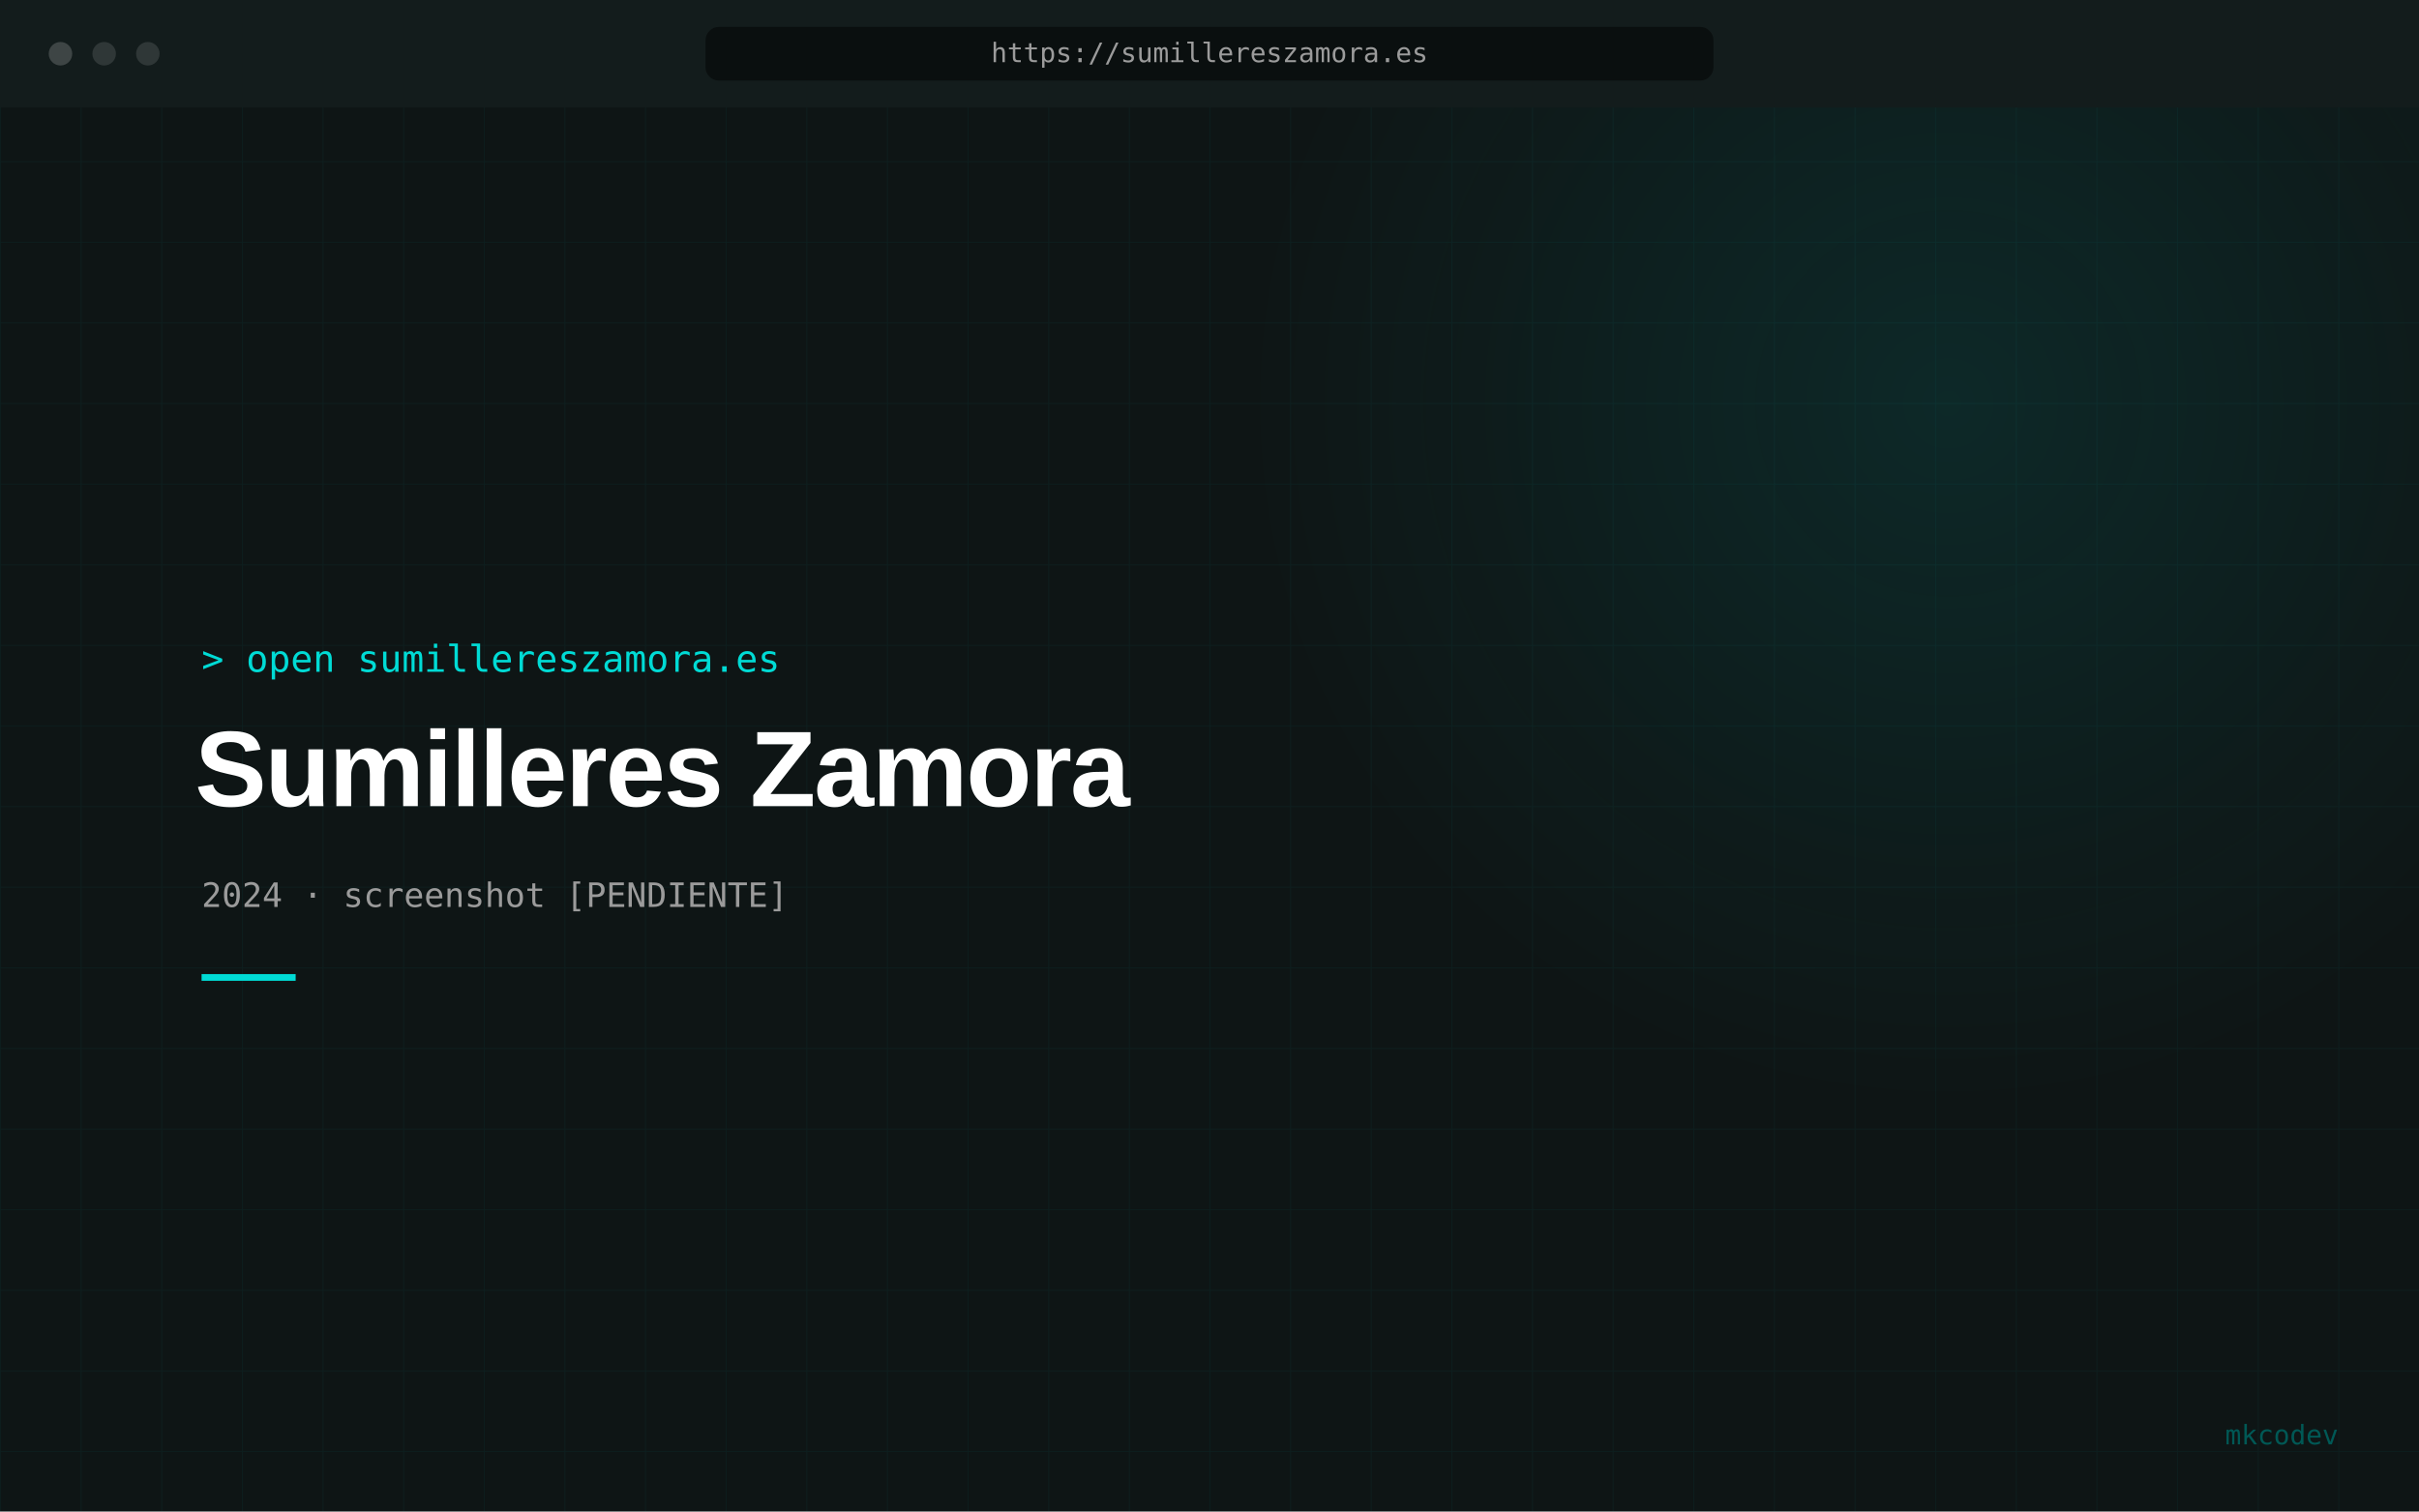
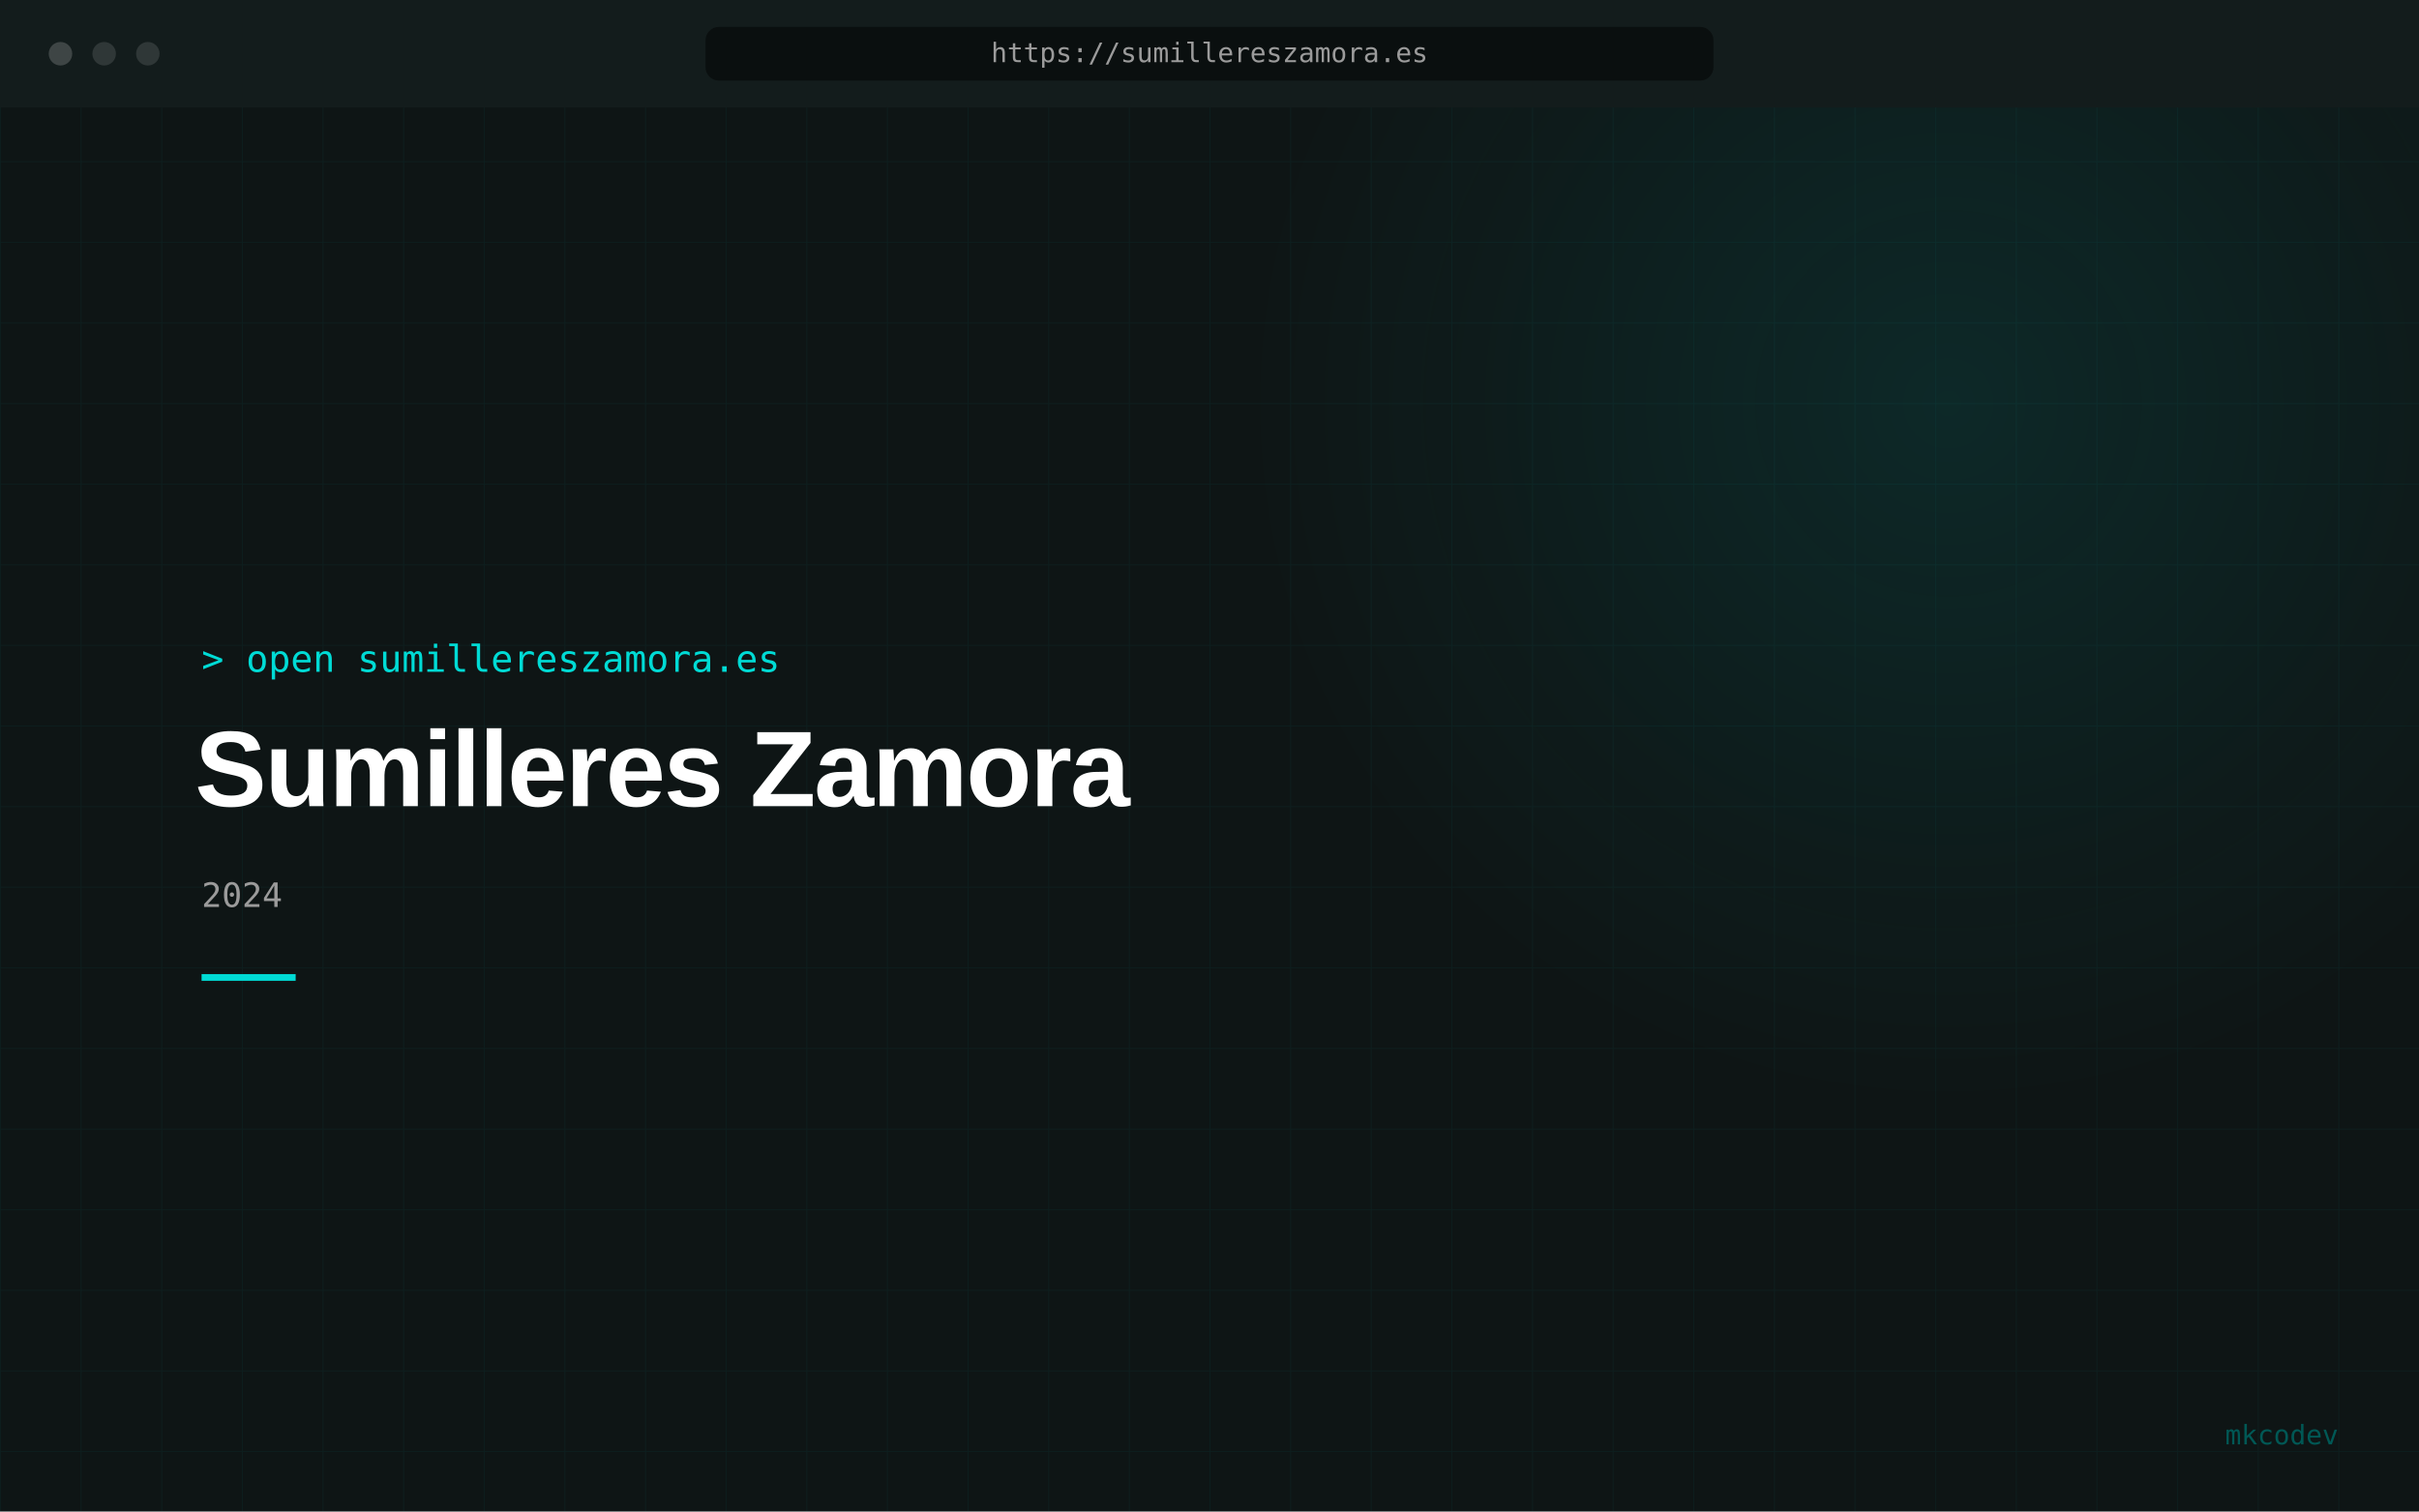
<svg xmlns="http://www.w3.org/2000/svg" width="1440" height="900" viewBox="0 0 1440 900">
  <defs>
    <radialGradient id="g" cx="0.5" cy="0.5" r="0.5">
      <stop offset="0" stop-color="#00DBD5" stop-opacity="0.10" />
      <stop offset="1" stop-color="#00DBD5" stop-opacity="0" />
    </radialGradient>
    <pattern id="grid" width="48" height="48" patternUnits="userSpaceOnUse">
      <path d="M 48 0 L 0 0 0 48" fill="none" stroke="#00DBD5" stroke-opacity="0.05" stroke-width="1" />
    </pattern>
  </defs>
  <rect width="1440" height="900" fill="#0E1515" />
  <rect width="1440" height="900" fill="url(#grid)" />
  <circle cx="1160" cy="240" r="420" fill="url(#g)" />
  <rect width="1440" height="64" fill="#131C1C" />
  <circle cx="36" cy="32" r="7" fill="#ffffff" fill-opacity="0.18" />
  <circle cx="62" cy="32" r="7" fill="#ffffff" fill-opacity="0.12" />
  <circle cx="88" cy="32" r="7" fill="#ffffff" fill-opacity="0.12" />
  <rect x="420" y="16" width="600" height="32" rx="8" fill="#0A0F0F" />
  <text x="720" y="37" text-anchor="middle" font-family="monospace" font-size="16" fill="#9B9B9B">https://sumillereszamora.es</text>
  <text x="120" y="400" font-family="monospace" font-size="22" fill="#00DBD5">&gt; open sumillereszamora.es</text>
  <text x="116" y="480" font-family="Arial, sans-serif" font-size="64" font-weight="700" fill="#FFFFFF" letter-spacing="-1">Sumilleres Zamora</text>
-   <text x="120" y="540" font-family="monospace" font-size="20" fill="#9B9B9B">2024 · screenshot [PENDIENTE]</text>
+   <text x="120" y="540" font-family="monospace" font-size="20" fill="#9B9B9B">2024</text>
  <rect x="120" y="580" width="56" height="4" fill="#00DBD5" />
  <text x="1392" y="860" text-anchor="end" font-family="monospace" font-size="16" fill="#005855">mkcodev</text>
</svg>
